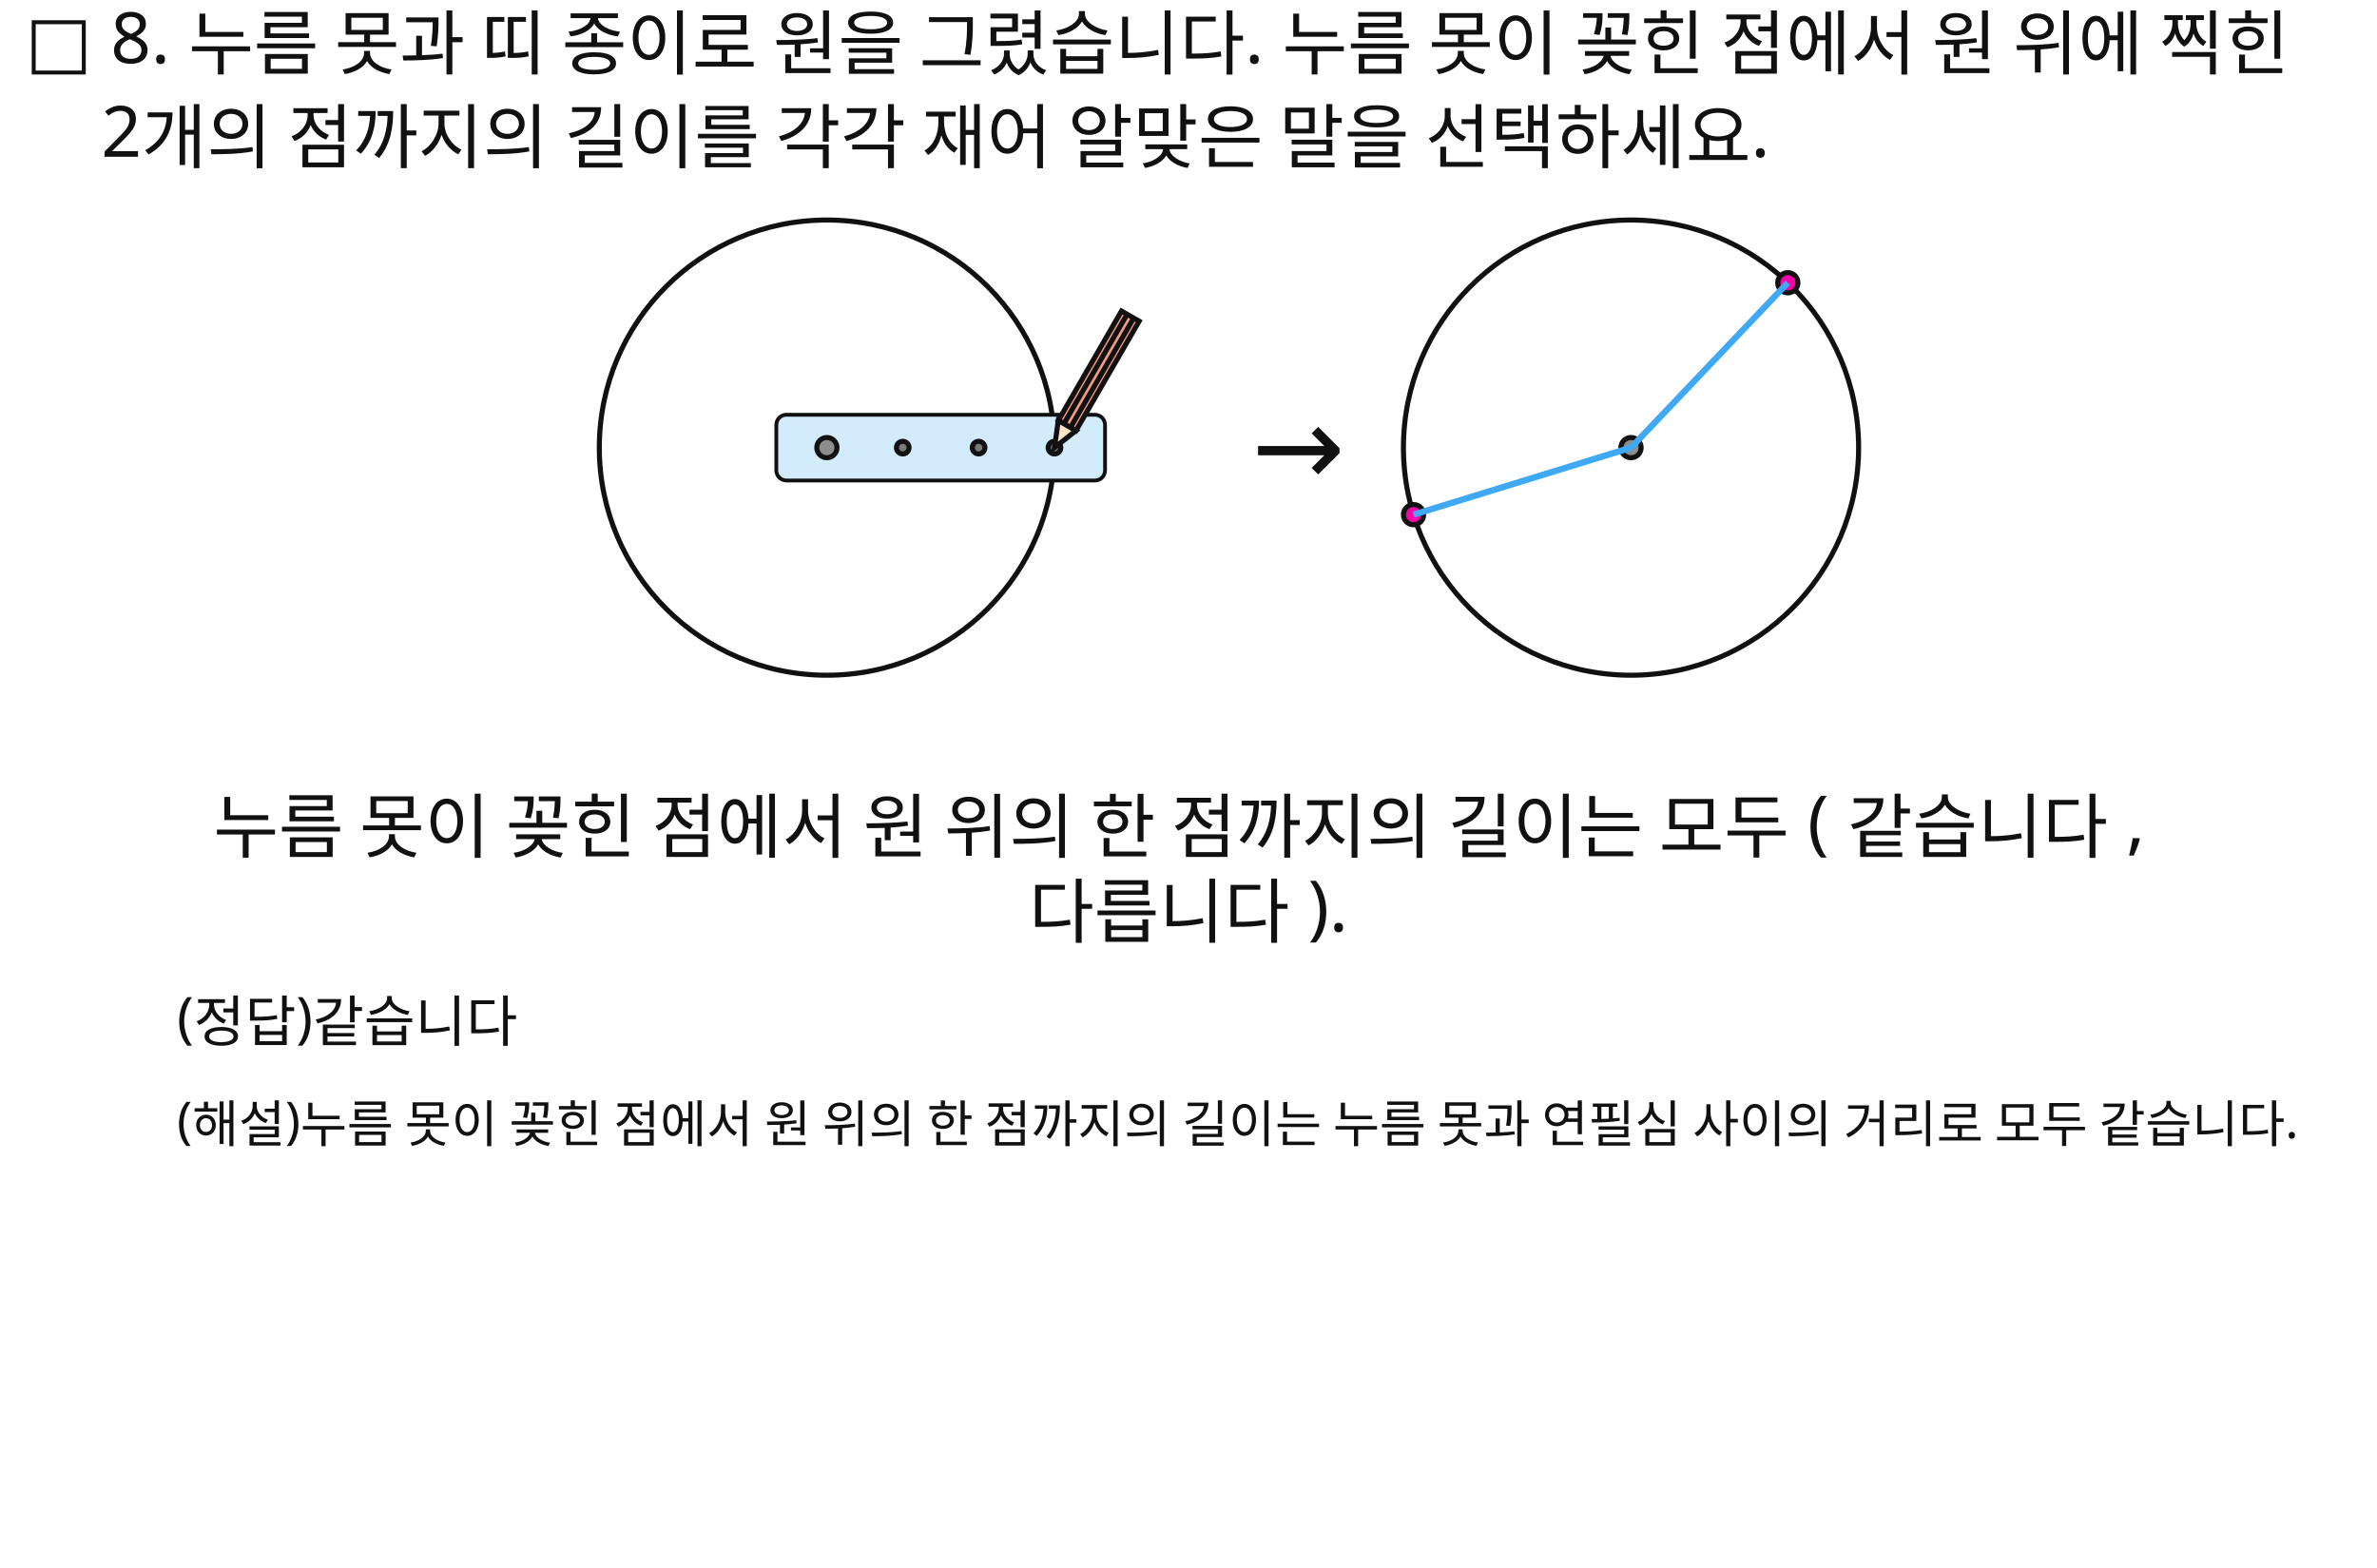
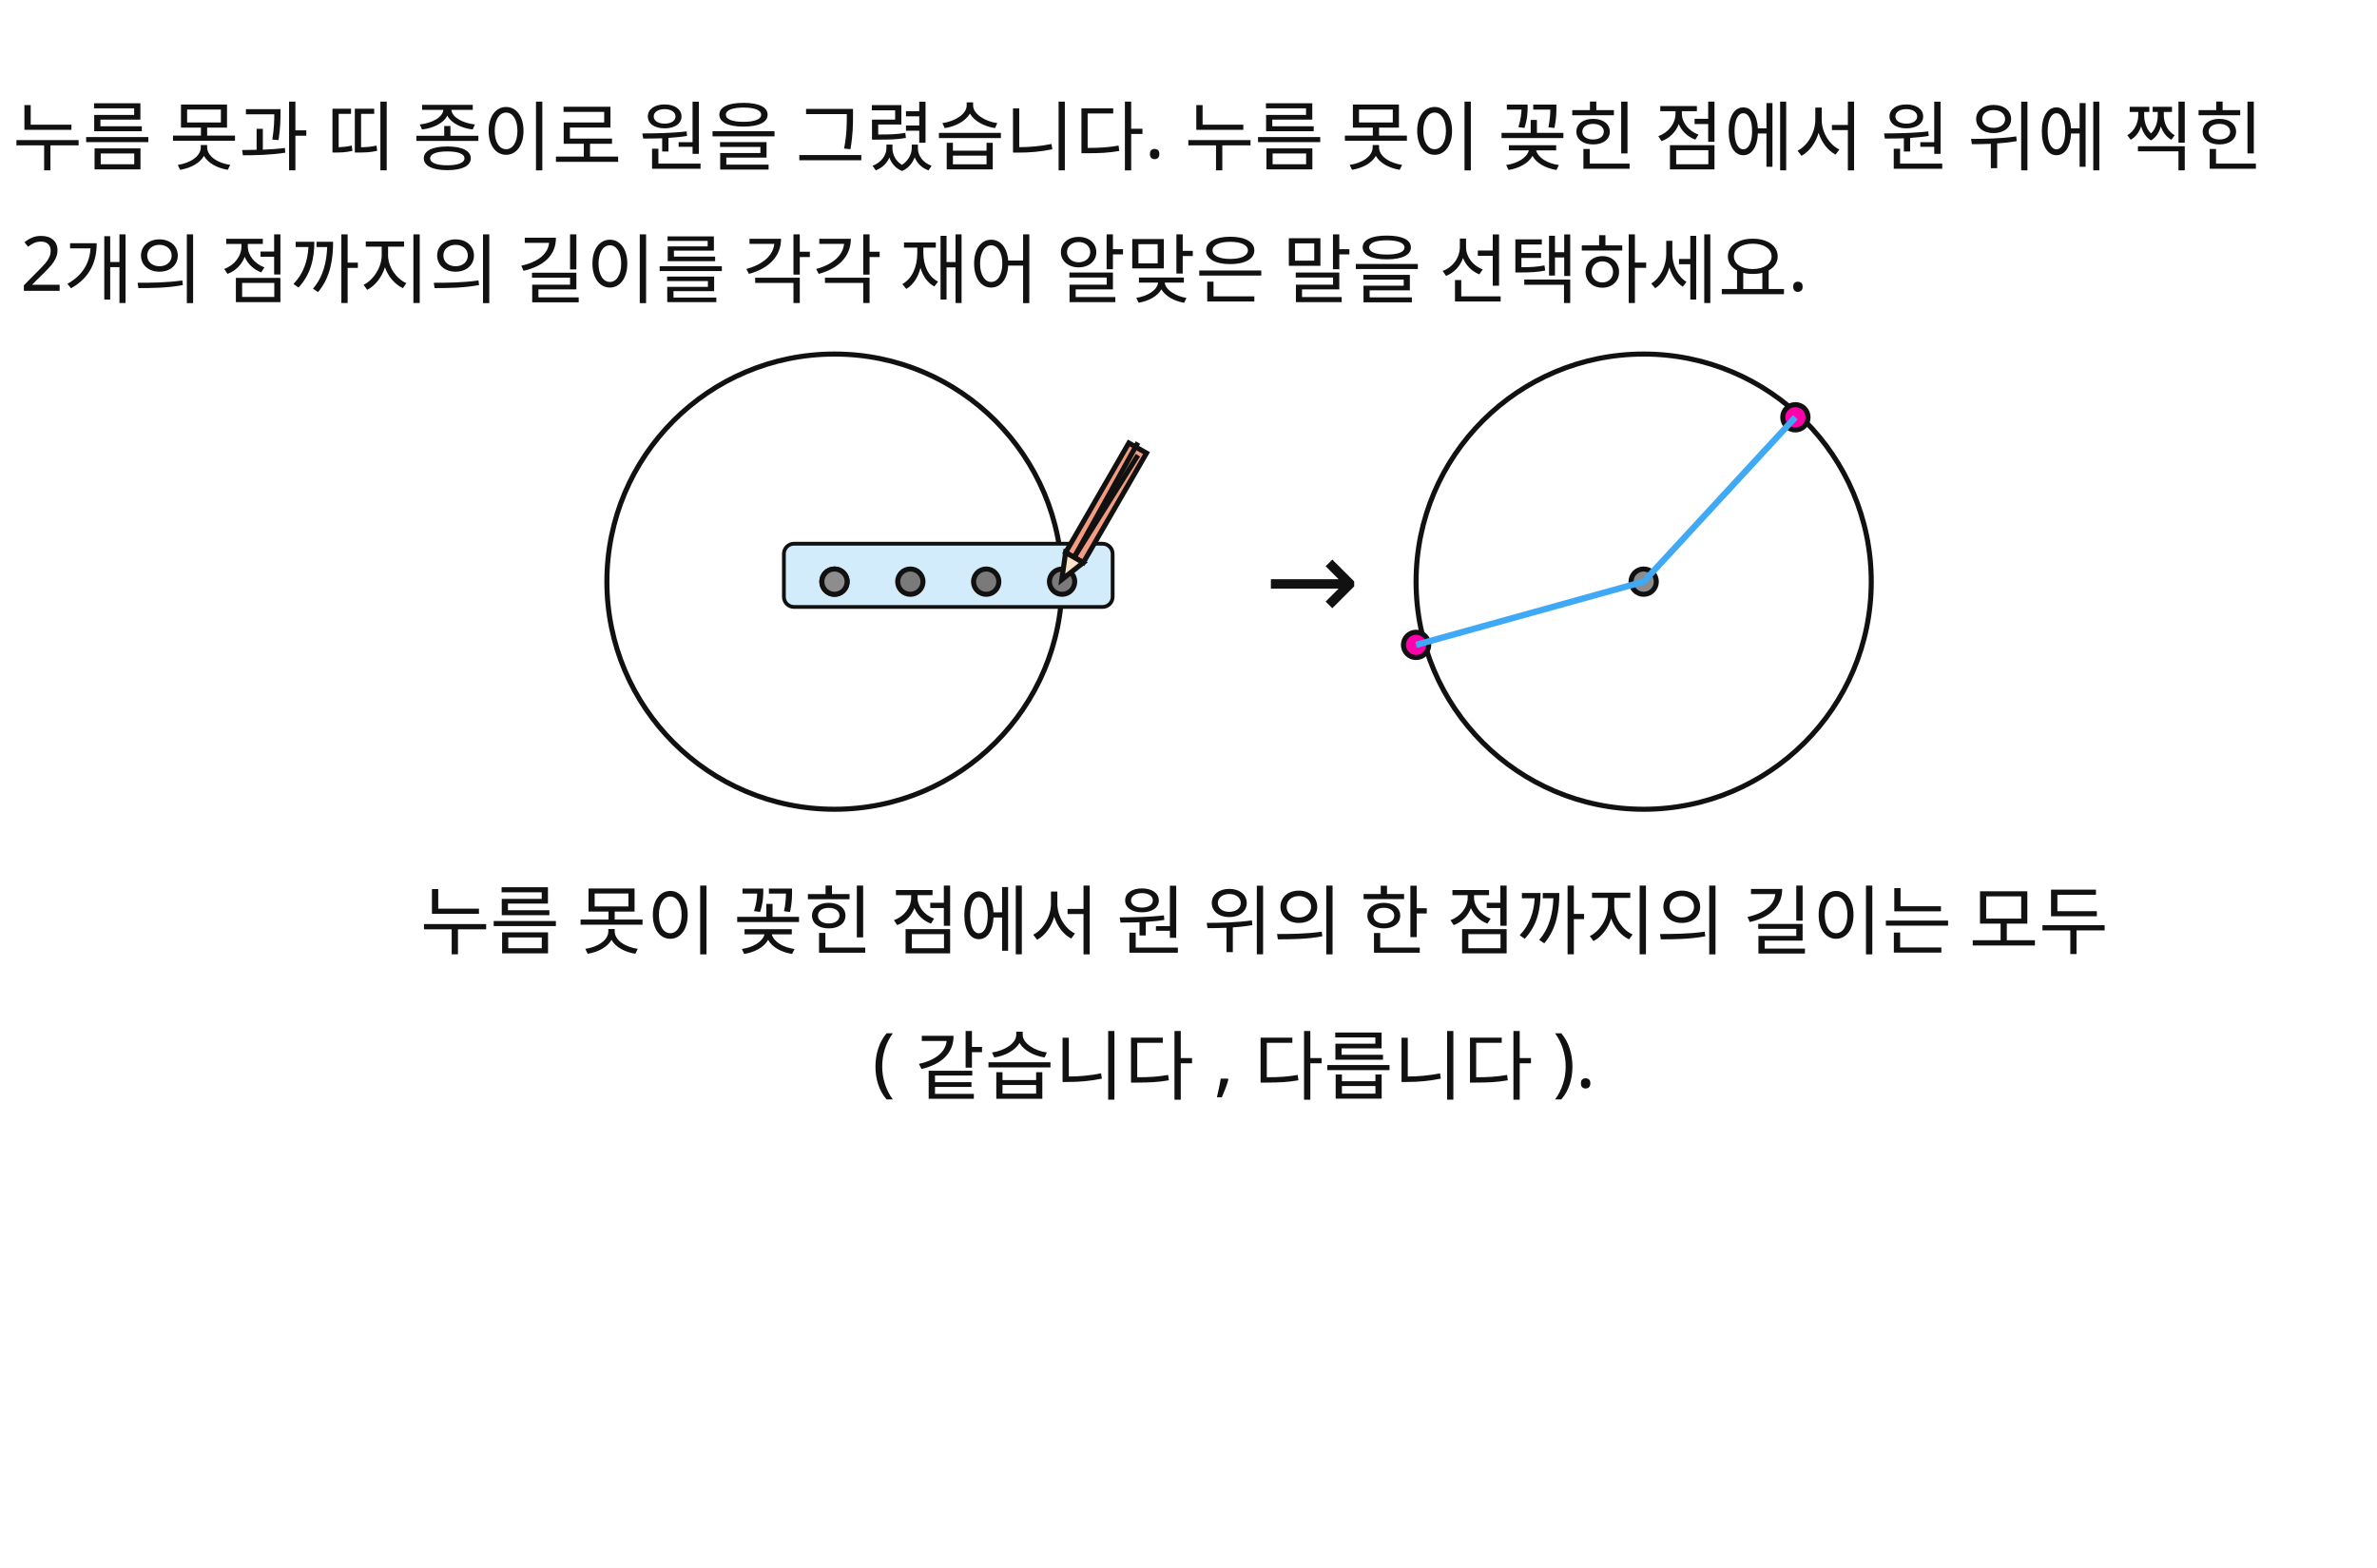
<svg xmlns="http://www.w3.org/2000/svg" width="940" height="620" viewBox="0 0 940 620">
  <rect x="0" y="0" width="940" height="620" fill="#FFFFFF" />
-   <text id="slot.q1.text" x="10" y="26" max_width="812" fill="#111111" font-family="Noto Sans KR, sans-serif" font-size="28">□ 8. 누름 못과 띠 종이로 원을 그렸습니다. 누름 못이 꽂힌 점에서 원 위에 찍힌</text>
-   <text id="slot.q2.text" x="40" y="62" max_width="812" fill="#111111" font-family="Noto Sans KR, sans-serif" font-size="28">2개의 점까지의 길이를 각각 재어 알맞은 말을 선택하세요.</text>
-   <circle id="slot.left.circle.circle" cx="327" cy="177" r="90" stroke="#111111" stroke-width="2" fill="none" />
-   <rect id="slot.left.paper.rect" x="307" y="164" width="130" height="26" fill="#d2ecfb" stroke="#111111" stroke-width="1.5" rx="4" ry="4" />
-   <circle id="slot.left.paper.dot1.circle" cx="327" cy="177" r="2.5" stroke="#111111" stroke-width="2" fill="#7a7a7a" />
-   <circle id="slot.left.paper.dot2.circle" cx="357" cy="177" r="2.5" stroke="#111111" stroke-width="2" fill="#7a7a7a" />
-   <circle id="slot.left.paper.dot3.circle" cx="387" cy="177" r="2.5" stroke="#111111" stroke-width="2" fill="#7a7a7a" />
-   <circle id="slot.left.paper.dot4.circle" cx="417" cy="177" r="2.5" stroke="#111111" stroke-width="2" fill="#7a7a7a" />
-   <circle id="slot.left.pin.circle" cx="327" cy="177" r="4" stroke="#111111" stroke-width="2" fill="#8d8d8d" />
-   <polygon id="slot.left.pencil.body.polygon" points="418.5,166.3 443.5,123 450.5,127 425.5,170.3" stroke="#111111" stroke-width="2" fill="#f39c82" />
-   <polygon id="slot.left.pencil.tip.polygon" points="417,177 418.5,166.3 425.5,170.3" stroke="#111111" stroke-width="2" fill="#fce4c8" />
-   <circle id="slot.right.circle.circle" cx="645" cy="177" r="90" stroke="#111111" stroke-width="2" fill="none" />
-   <circle id="slot.right.center.circle" cx="645" cy="177" r="4" stroke="#111111" stroke-width="2" fill="#8d8d8d" />
-   <circle id="slot.right.pt1.circle" cx="707" cy="111.8" r="4" stroke="#111111" stroke-width="2" fill="#ff00aa" />
-   <circle id="slot.right.pt2.circle" cx="559" cy="203.5" r="4" stroke="#111111" stroke-width="2" fill="#ff00aa" />
-   <line id="slot.left.pencil.line1.line" x1="420.7" y1="167.6" x2="445.7" y2="124.3" stroke="#111111" stroke-width="2" />
-   <line id="slot.left.pencil.line2.line" x1="423.3" y1="169.1" x2="448.3" y2="125.8" stroke="#111111" stroke-width="2" />
-   <line id="slot.right.radius1.line" x1="645" y1="177" x2="707" y2="111.8" stroke="#3fa9f5" stroke-width="2.5" />
-   <line id="slot.right.radius2.line" x1="645" y1="177" x2="559" y2="203.5" stroke="#3fa9f5" stroke-width="2.5" />
-   <text id="slot.arrow.text" x="495" y="192" max_width="812" fill="#111111" font-family="Noto Sans KR, sans-serif" font-size="44">→</text>
-   <text id="slot.choice.text" x="470" y="337" max_width="812" fill="#111111" font-family="Noto Sans KR, sans-serif" font-size="28" text-anchor="middle">
-     <tspan x="470" dy="0">누름 못이 꽂힌 점에서 원 위의 한 점까지의 길이는 모두 ( 같습니다 ,</tspan>
-     <tspan x="470" dy="1.2em">다릅니다 ).</tspan>
-   </text>
-   <text id="slot.ans.text" x="70" y="410" max_width="812" fill="#111111" font-family="Noto Sans KR, sans-serif" font-size="22">(정답)같습니다</text>
-   <text id="slot.exp.text" x="70" y="450" max_width="812" fill="#111111" font-family="Noto Sans KR, sans-serif" font-size="20">(해설)누름 못이 꽂힌 점에서 원 위의 한 점까지의 길이는 누름 못과 연필심 사이의 거리로 모두 같습니다.</text>
+   <text id="slot.q1.text" x="5" y="65" max_width="812" fill="#111111" font-family="Noto Sans KR, sans-serif" font-size="30">누름 못과 띠 종이로 원을 그렸습니다. 누름 못이 꽂힌 점에서 원 위에 찍힌</text>
+   <text id="slot.q2.text" x="8" y="115" max_width="812" fill="#111111" font-family="Noto Sans KR, sans-serif" font-size="30">2개의 점까지의 길이를 각각 재어 알맞은 말을 선택하세요.</text>
+   <circle id="slot.left.circle.circle" cx="330" cy="230" r="90" stroke="#111111" stroke-width="2" fill="none" />
+   <rect id="slot.left.paper.rect" x="310" y="215" width="130" height="25" fill="#d2ecfb" stroke="#111111" stroke-width="1.5" rx="4" ry="4" />
+   <circle id="slot.left.paper.dot1.circle" cx="330" cy="230" r="5" stroke="#111111" stroke-width="2" fill="#7a7a7a" />
+   <circle id="slot.left.paper.dot2.circle" cx="360" cy="230" r="5" stroke="#111111" stroke-width="2" fill="#7a7a7a" />
+   <circle id="slot.left.paper.dot3.circle" cx="390" cy="230" r="5" stroke="#111111" stroke-width="2" fill="#7a7a7a" />
+   <circle id="slot.left.paper.dot4.circle" cx="420" cy="230" r="5" stroke="#111111" stroke-width="2" fill="#7a7a7a" />
+   <circle id="slot.left.pin.circle" cx="330" cy="230" r="5" stroke="#111111" stroke-width="2" fill="#8d8d8d" />
+   <polygon id="slot.left.pencil.body.polygon" points="421.399,218.477 446.399,175.177 453.399,179.177 428.399,222.477" stroke="#111111" stroke-width="2" fill="#f39c82" />
+   <polygon id="slot.left.pencil.tip.polygon" points="419.899,229.177 421.399,218.477 428.399,222.477" stroke="#111111" stroke-width="2" fill="#fce4c8" />
+   <circle id="slot.right.circle.circle" cx="650" cy="230" r="90" stroke="#111111" stroke-width="2" fill="none" />
+   <circle id="slot.right.center.circle" cx="650" cy="230" r="5" stroke="#111111" stroke-width="2" fill="#8d8d8d" />
+   <circle id="slot.right.pt1.circle" cx="710" cy="165" r="5" stroke="#111111" stroke-width="2" fill="#ff00aa" />
+   <circle id="slot.right.pt2.circle" cx="560" cy="255" r="5" stroke="#111111" stroke-width="2" fill="#ff00aa" />
+   <line id="slot.left.pencil.line1.line" x1="425" y1="220" x2="450" y2="175" stroke="#111111" stroke-width="2" />
+   <line id="slot.left.pencil.line2.line" x1="425" y1="220" x2="450" y2="180" stroke="#111111" stroke-width="2" />
+   <line id="slot.right.radius1.line" x1="650" y1="230" x2="710" y2="165" stroke="#3fa9f5" stroke-width="2.5" />
+   <line id="slot.right.radius2.line" x1="650" y1="230" x2="560" y2="255" stroke="#3fa9f5" stroke-width="2.5" />
+   <text id="slot.arrow.text" x="500" y="245" max_width="812" fill="#111111" font-family="Noto Sans KR, sans-serif" font-size="45">→</text>
+   <text id="slot.choice.text" x="500" y="375" max_width="812" fill="#111111" font-family="Noto Sans KR, sans-serif" font-size="30" text-anchor="middle">    누름 못이 꽂힌 점에서 원 위의 한 점까지의 길이는 모두</text>
+   <text id="slot.choice.copy4.text" x="345" y="430" max_width="812" fill="#111111" font-family="Noto Sans KR, sans-serif" font-size="30">( 같습니다 ,    다릅니다 ).  </text>
</svg>
